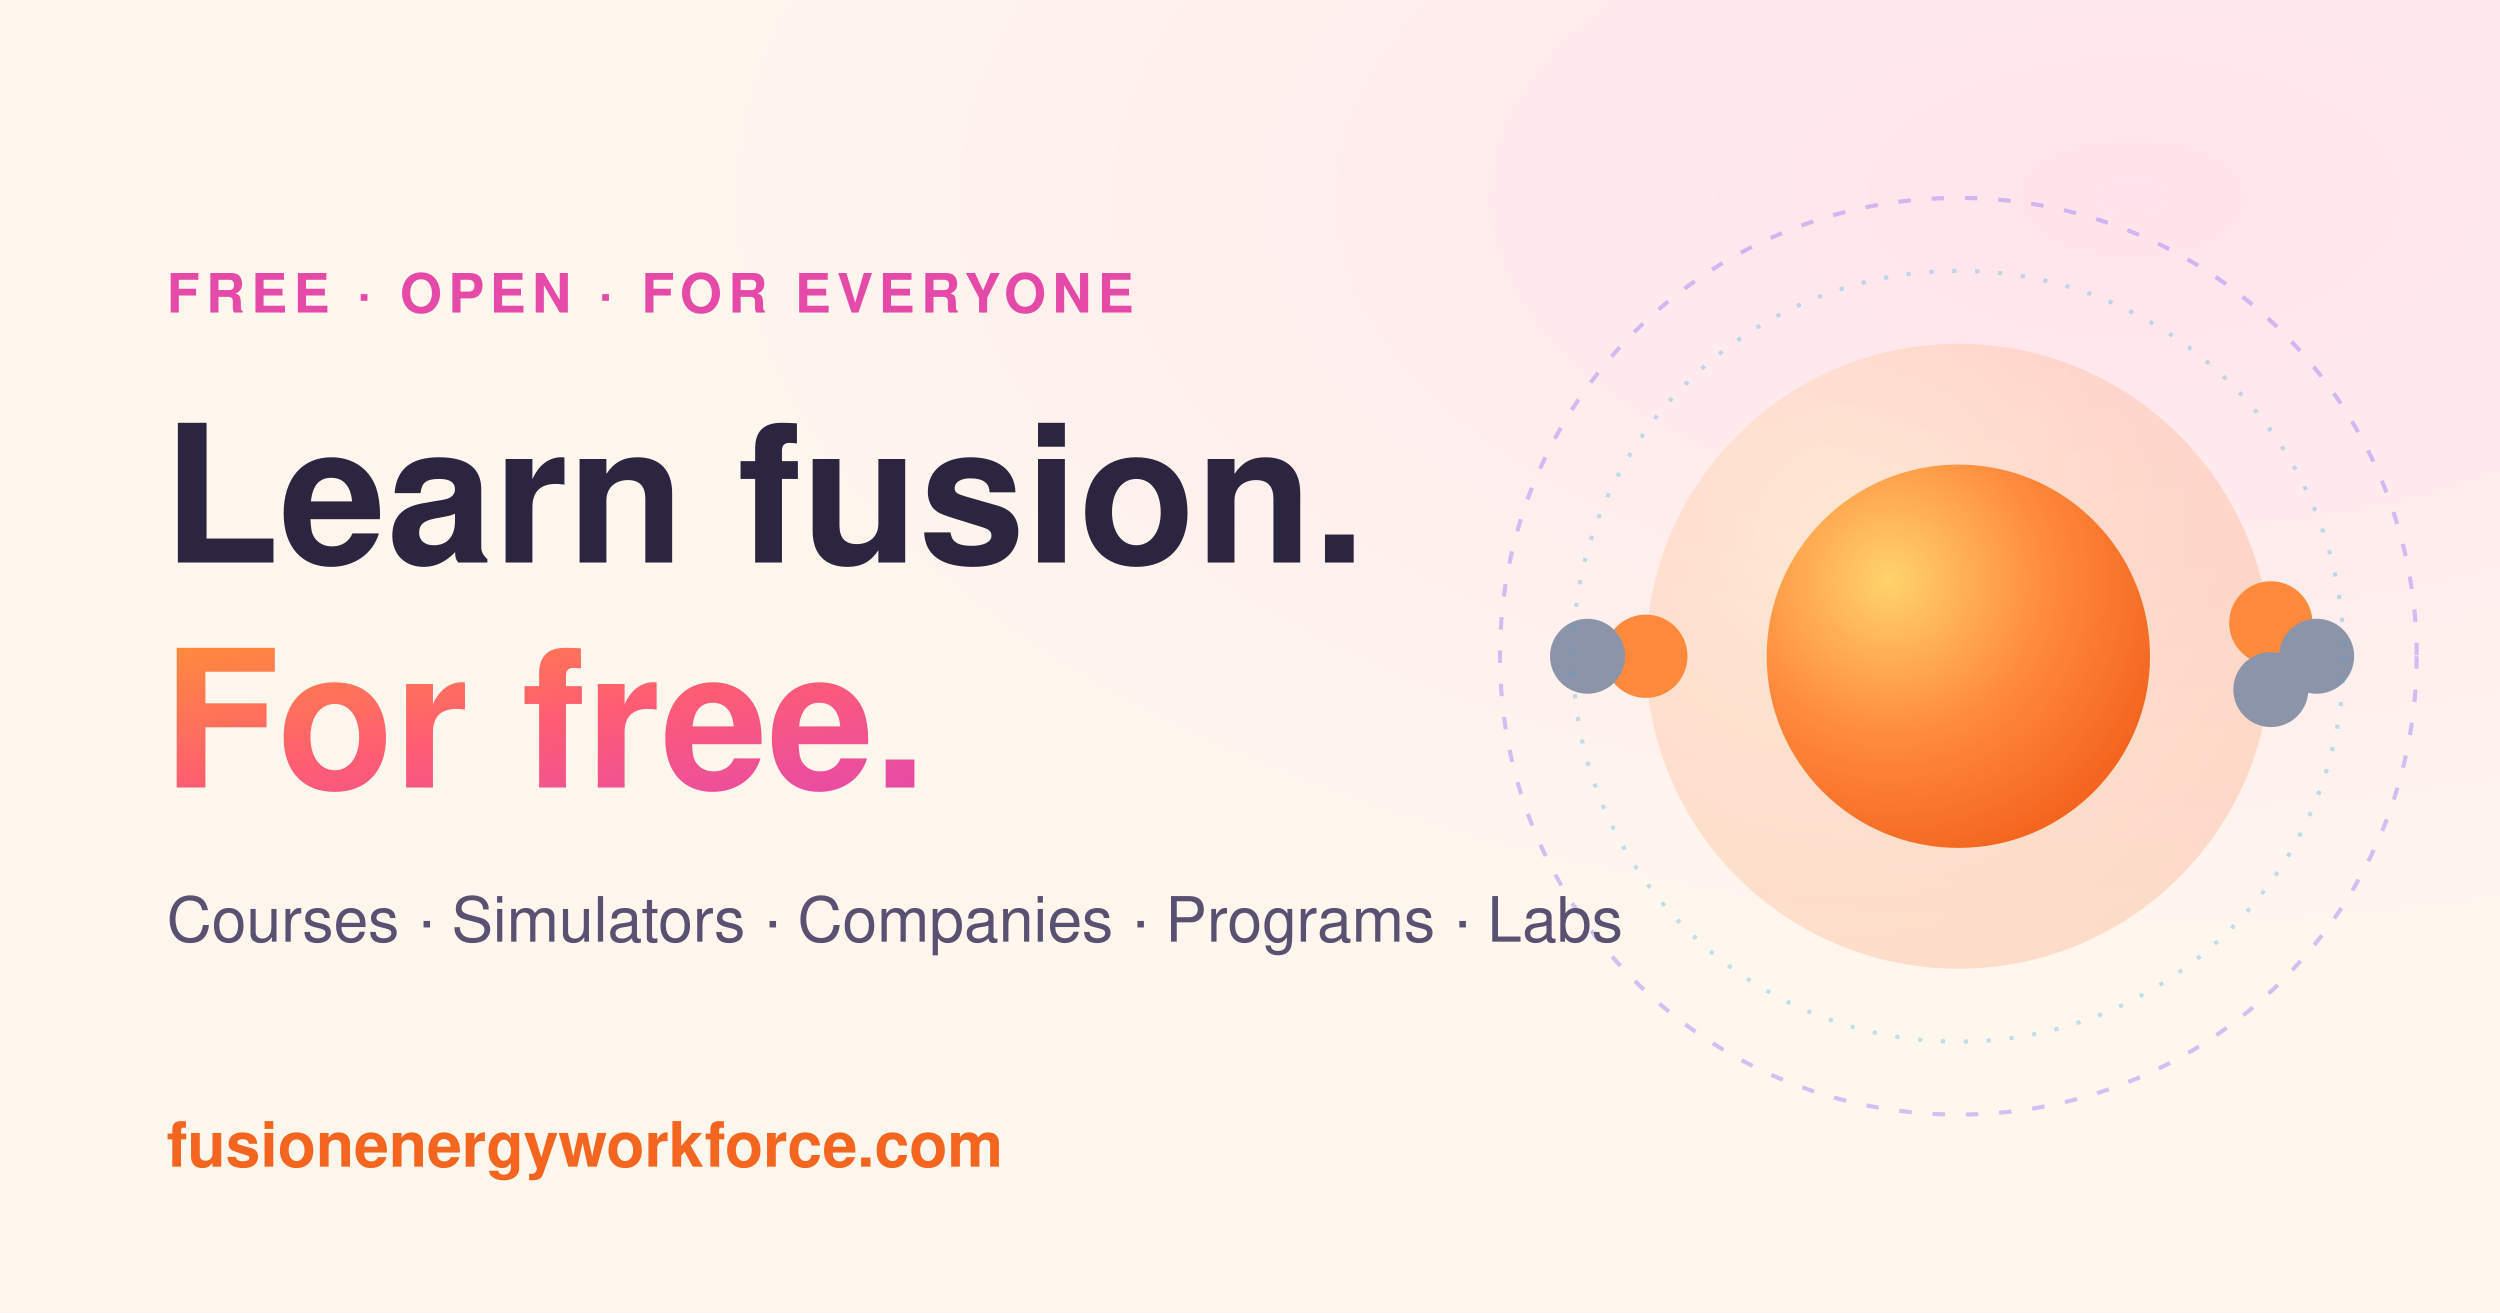
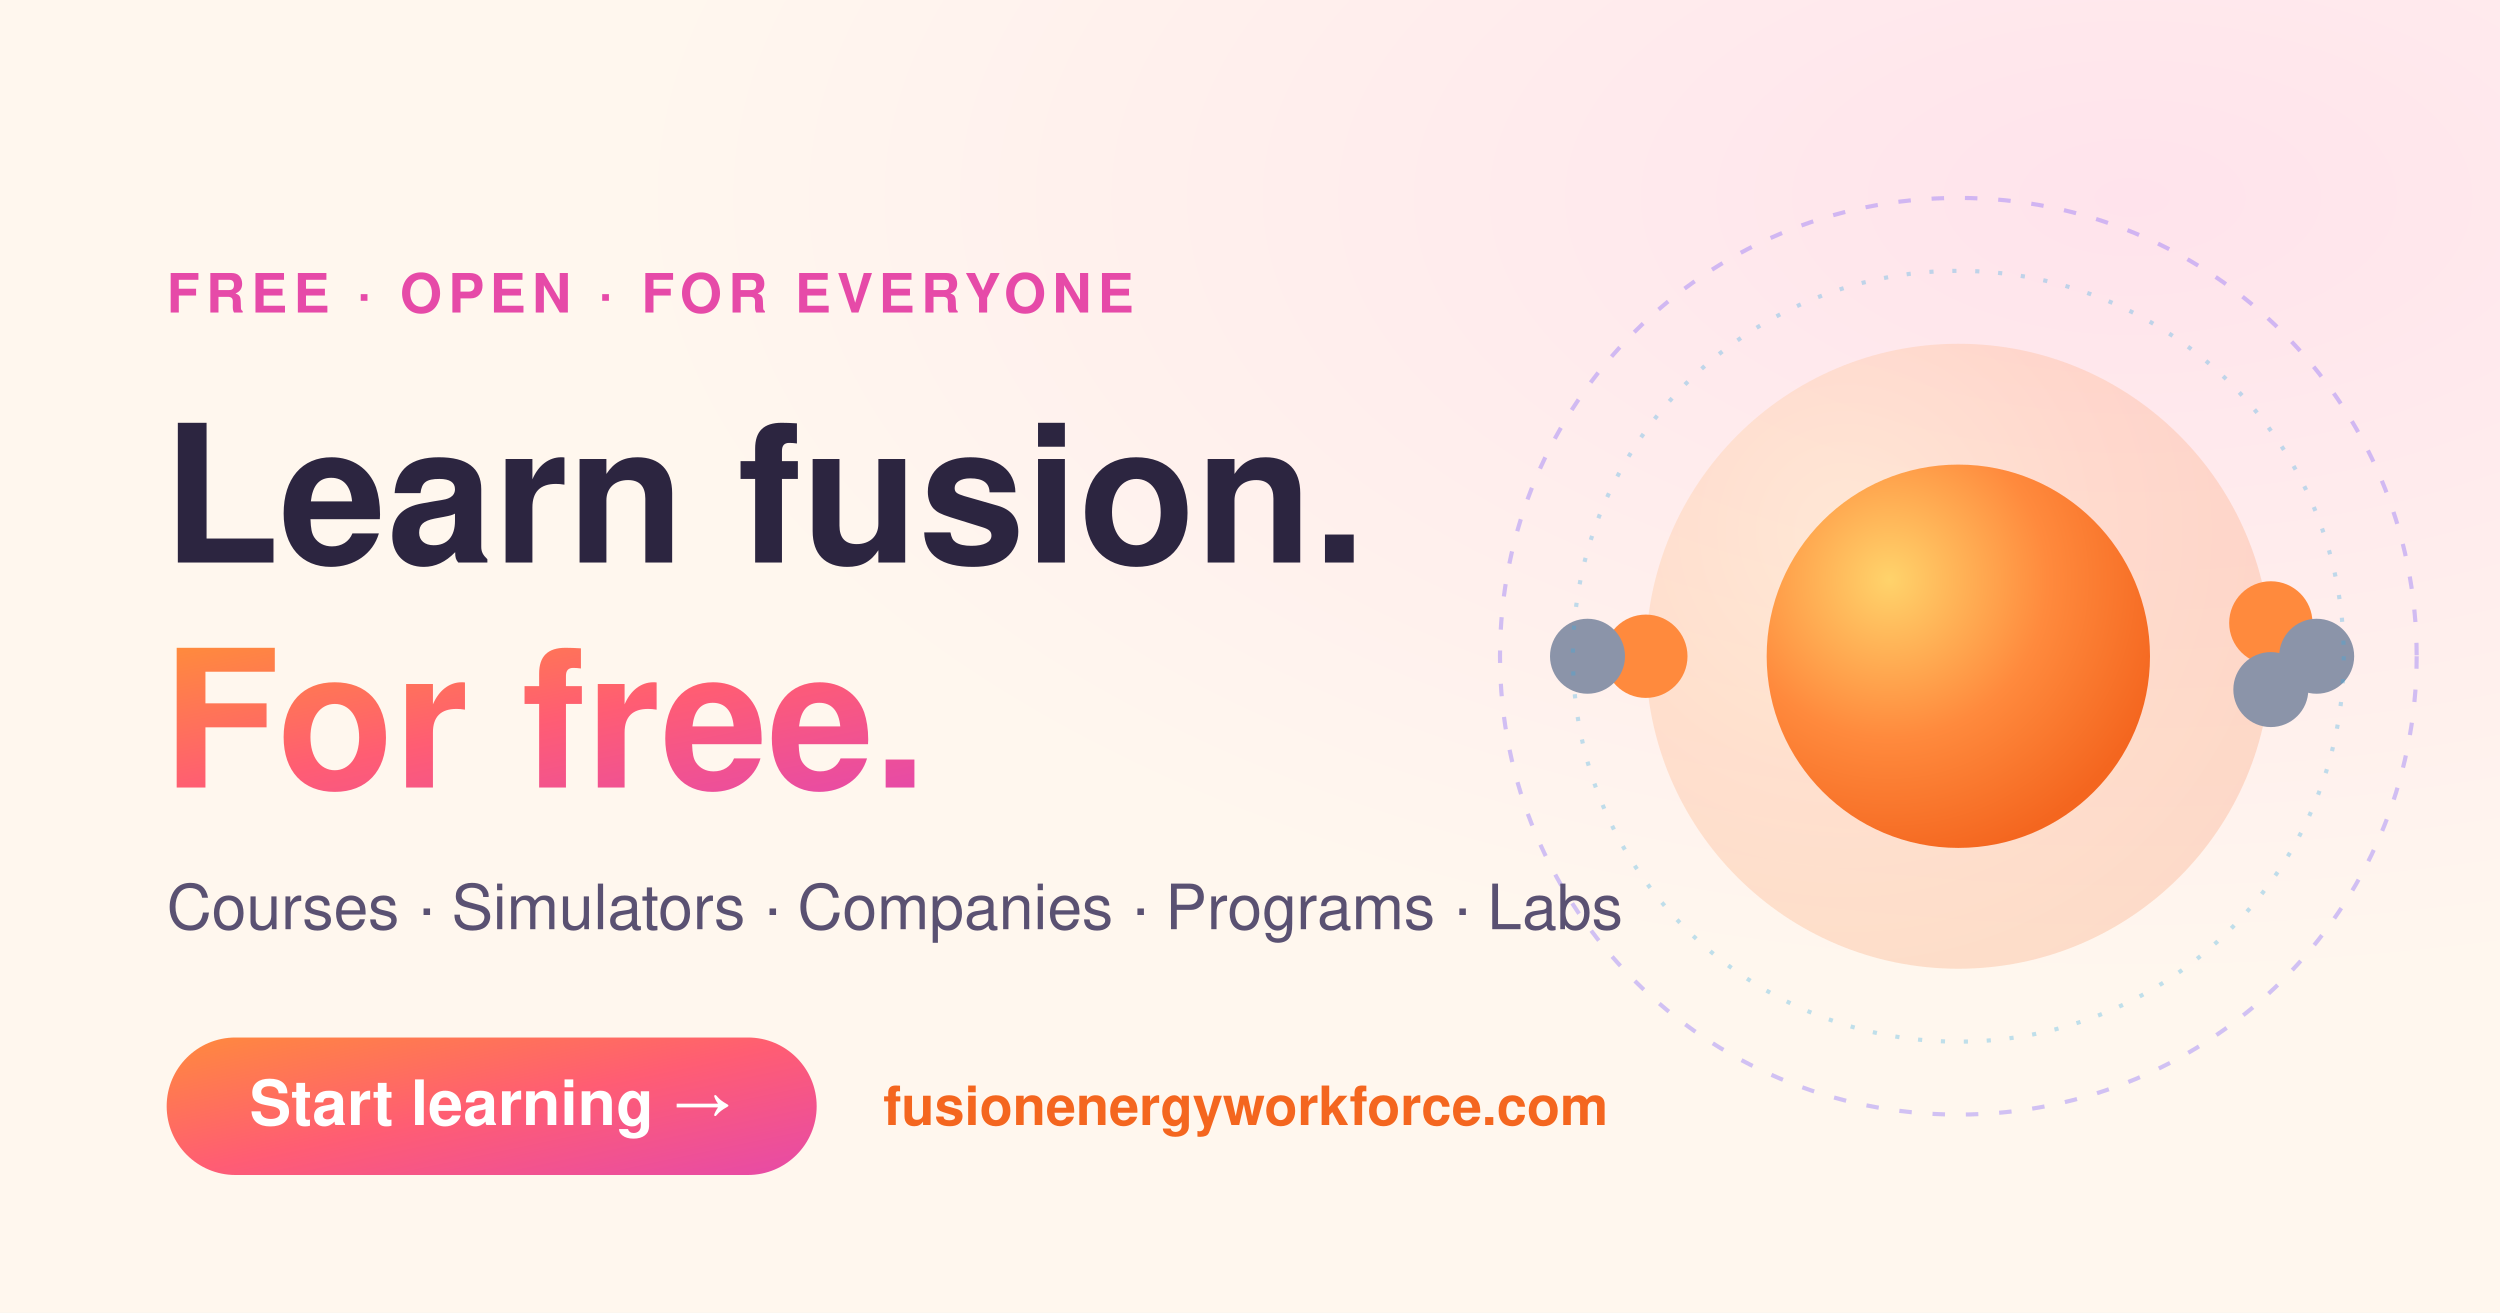
<svg xmlns="http://www.w3.org/2000/svg" width="1200" height="630" viewBox="0 0 1200 630" fill="none">
  <defs>
    <linearGradient id="warm" x1="0" y1="0" x2="1" y2="1">
      <stop offset="0" stop-color="#ff8a3d" />
      <stop offset="0.5" stop-color="#ff5d73" />
      <stop offset="1" stop-color="#e64aa8" />
    </linearGradient>
    <radialGradient id="sun" cx="0.32" cy="0.3" r="0.75">
      <stop offset="0" stop-color="#ffd36b" />
      <stop offset="0.55" stop-color="#ff8a3d" />
      <stop offset="1" stop-color="#f4661f" />
    </radialGradient>
    <radialGradient id="bgglow" cx="0.85" cy="0.15" r="0.6">
      <stop offset="0" stop-color="#ffe3ec" />
      <stop offset="1" stop-color="#fff7ee" />
    </radialGradient>
  </defs>
  <rect width="1200" height="630" fill="#fff7ee" />
  <rect width="1200" height="630" fill="url(#bgglow)" />
  <g transform="translate(940,315)">
    <circle r="150" fill="url(#sun)" opacity="0.18" />
    <circle r="92" fill="url(#sun)" />
    <circle cx="-150" cy="0" r="20" fill="#ff8a3d" />
    <circle cx="-178" cy="0" r="18" fill="#8b94a9" />
    <circle cx="150" cy="-16" r="20" fill="#ff8a3d" />
    <circle cx="150" cy="16" r="18" fill="#8b94a9" />
    <circle cx="172" cy="0" r="18" fill="#8b94a9" />
    <circle r="220" fill="none" stroke="#7c5cfc" stroke-opacity="0.35" stroke-width="2" stroke-dasharray="6 10" />
    <circle r="185" fill="none" stroke="#36a9e1" stroke-opacity="0.32" stroke-width="2" stroke-dasharray="2 9" />
  </g>
  <text x="80" y="150" font-family="Helvetica, Arial, sans-serif" font-size="26" font-weight="700" letter-spacing="3" fill="#e64aa8">FREE · OPEN · FOR EVERYONE</text>
  <text x="78" y="270" font-family="Helvetica, Arial, sans-serif" font-size="92" font-weight="700" fill="#2c2540">Learn fusion.</text>
  <text x="78" y="378" font-family="Helvetica, Arial, sans-serif" font-size="92" font-weight="700" fill="url(#warm)">For free.</text>
-   <text x="80" y="452" font-family="Helvetica, Arial, sans-serif" font-size="30" font-weight="500" fill="#5a5172">Courses · Simulators · Companies · Programs · Labs</text>
-   <text x="80" y="560" font-family="Helvetica, Arial, sans-serif" font-size="30" font-weight="600" fill="#f4661f">fusionenergyworkforce.com</text>
+   <text x="80" y="446" font-family="Helvetica, Arial, sans-serif" font-size="30" font-weight="500" fill="#5a5172">Courses · Simulators · Companies · Programs · Labs</text>
+   <rect x="80" y="498" width="312" height="66" rx="33" fill="url(#warm)" />
+   <text x="236" y="540" text-anchor="middle" font-family="Helvetica, Arial, sans-serif" font-size="30" font-weight="700" fill="#ffffff">Start learning →</text>
+   <text x="424" y="540" font-family="Helvetica, Arial, sans-serif" font-size="26" font-weight="600" fill="#f4661f">fusionenergyworkforce.com</text>
</svg>
